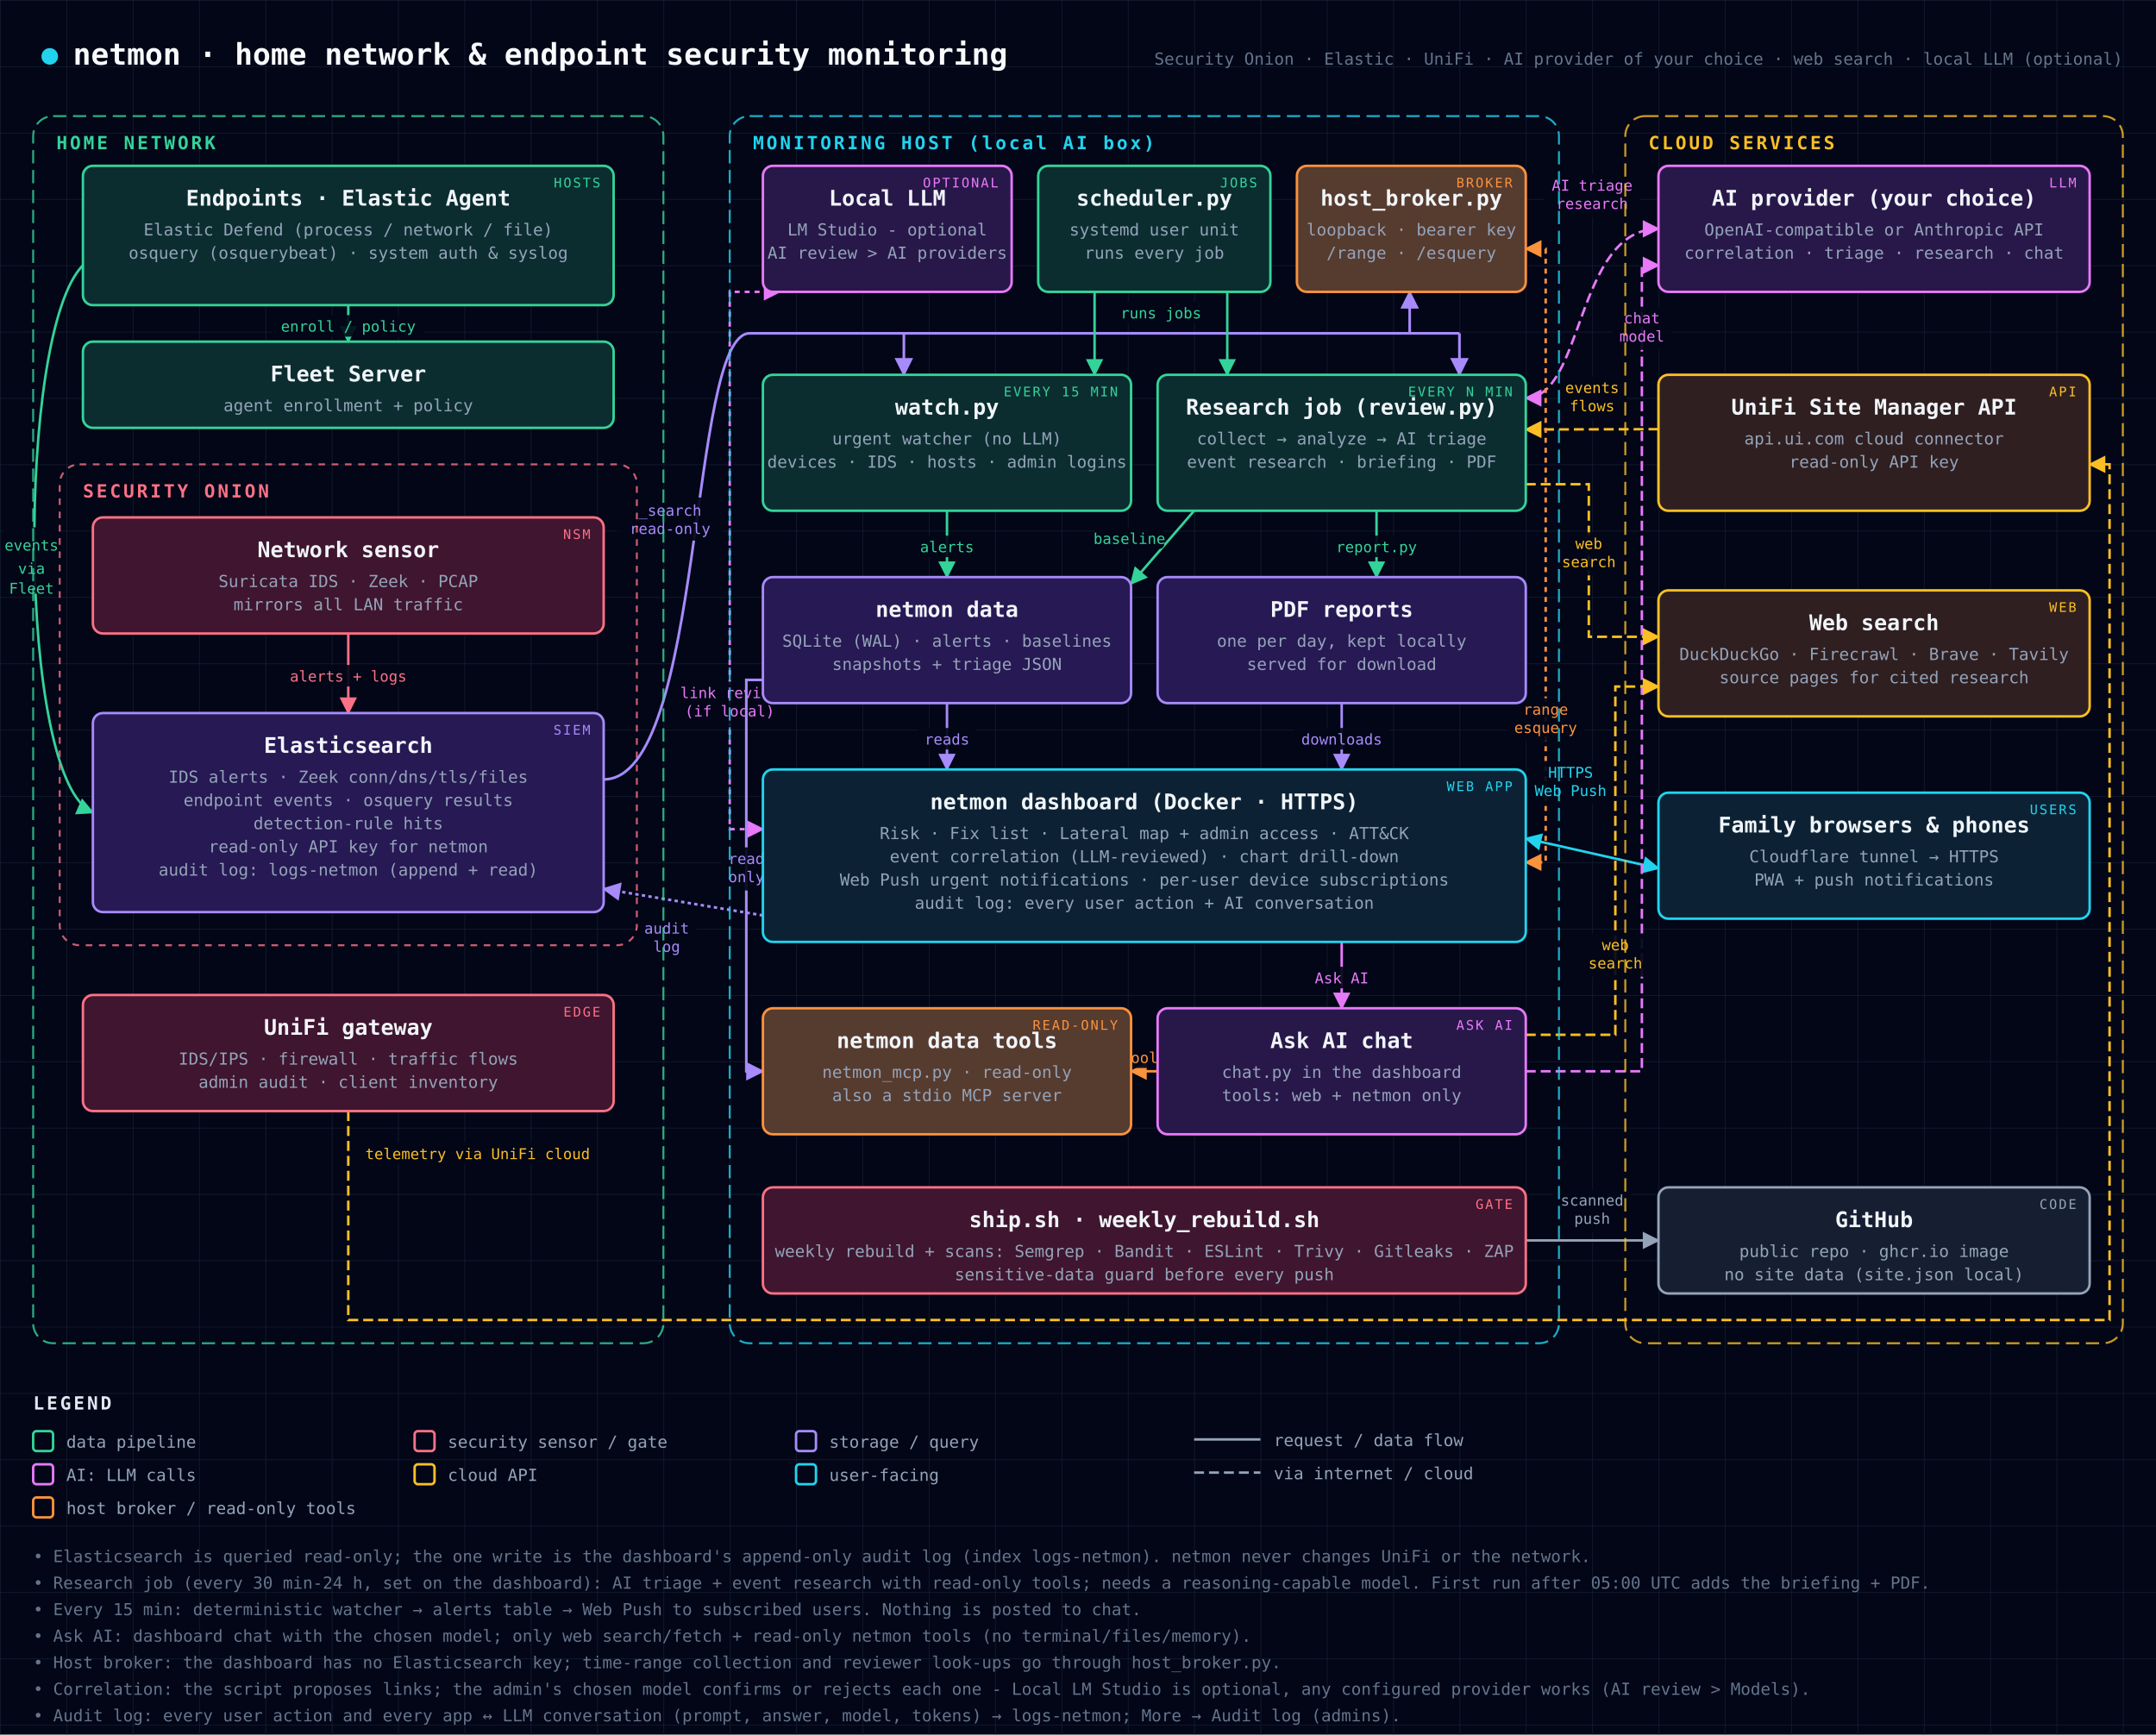
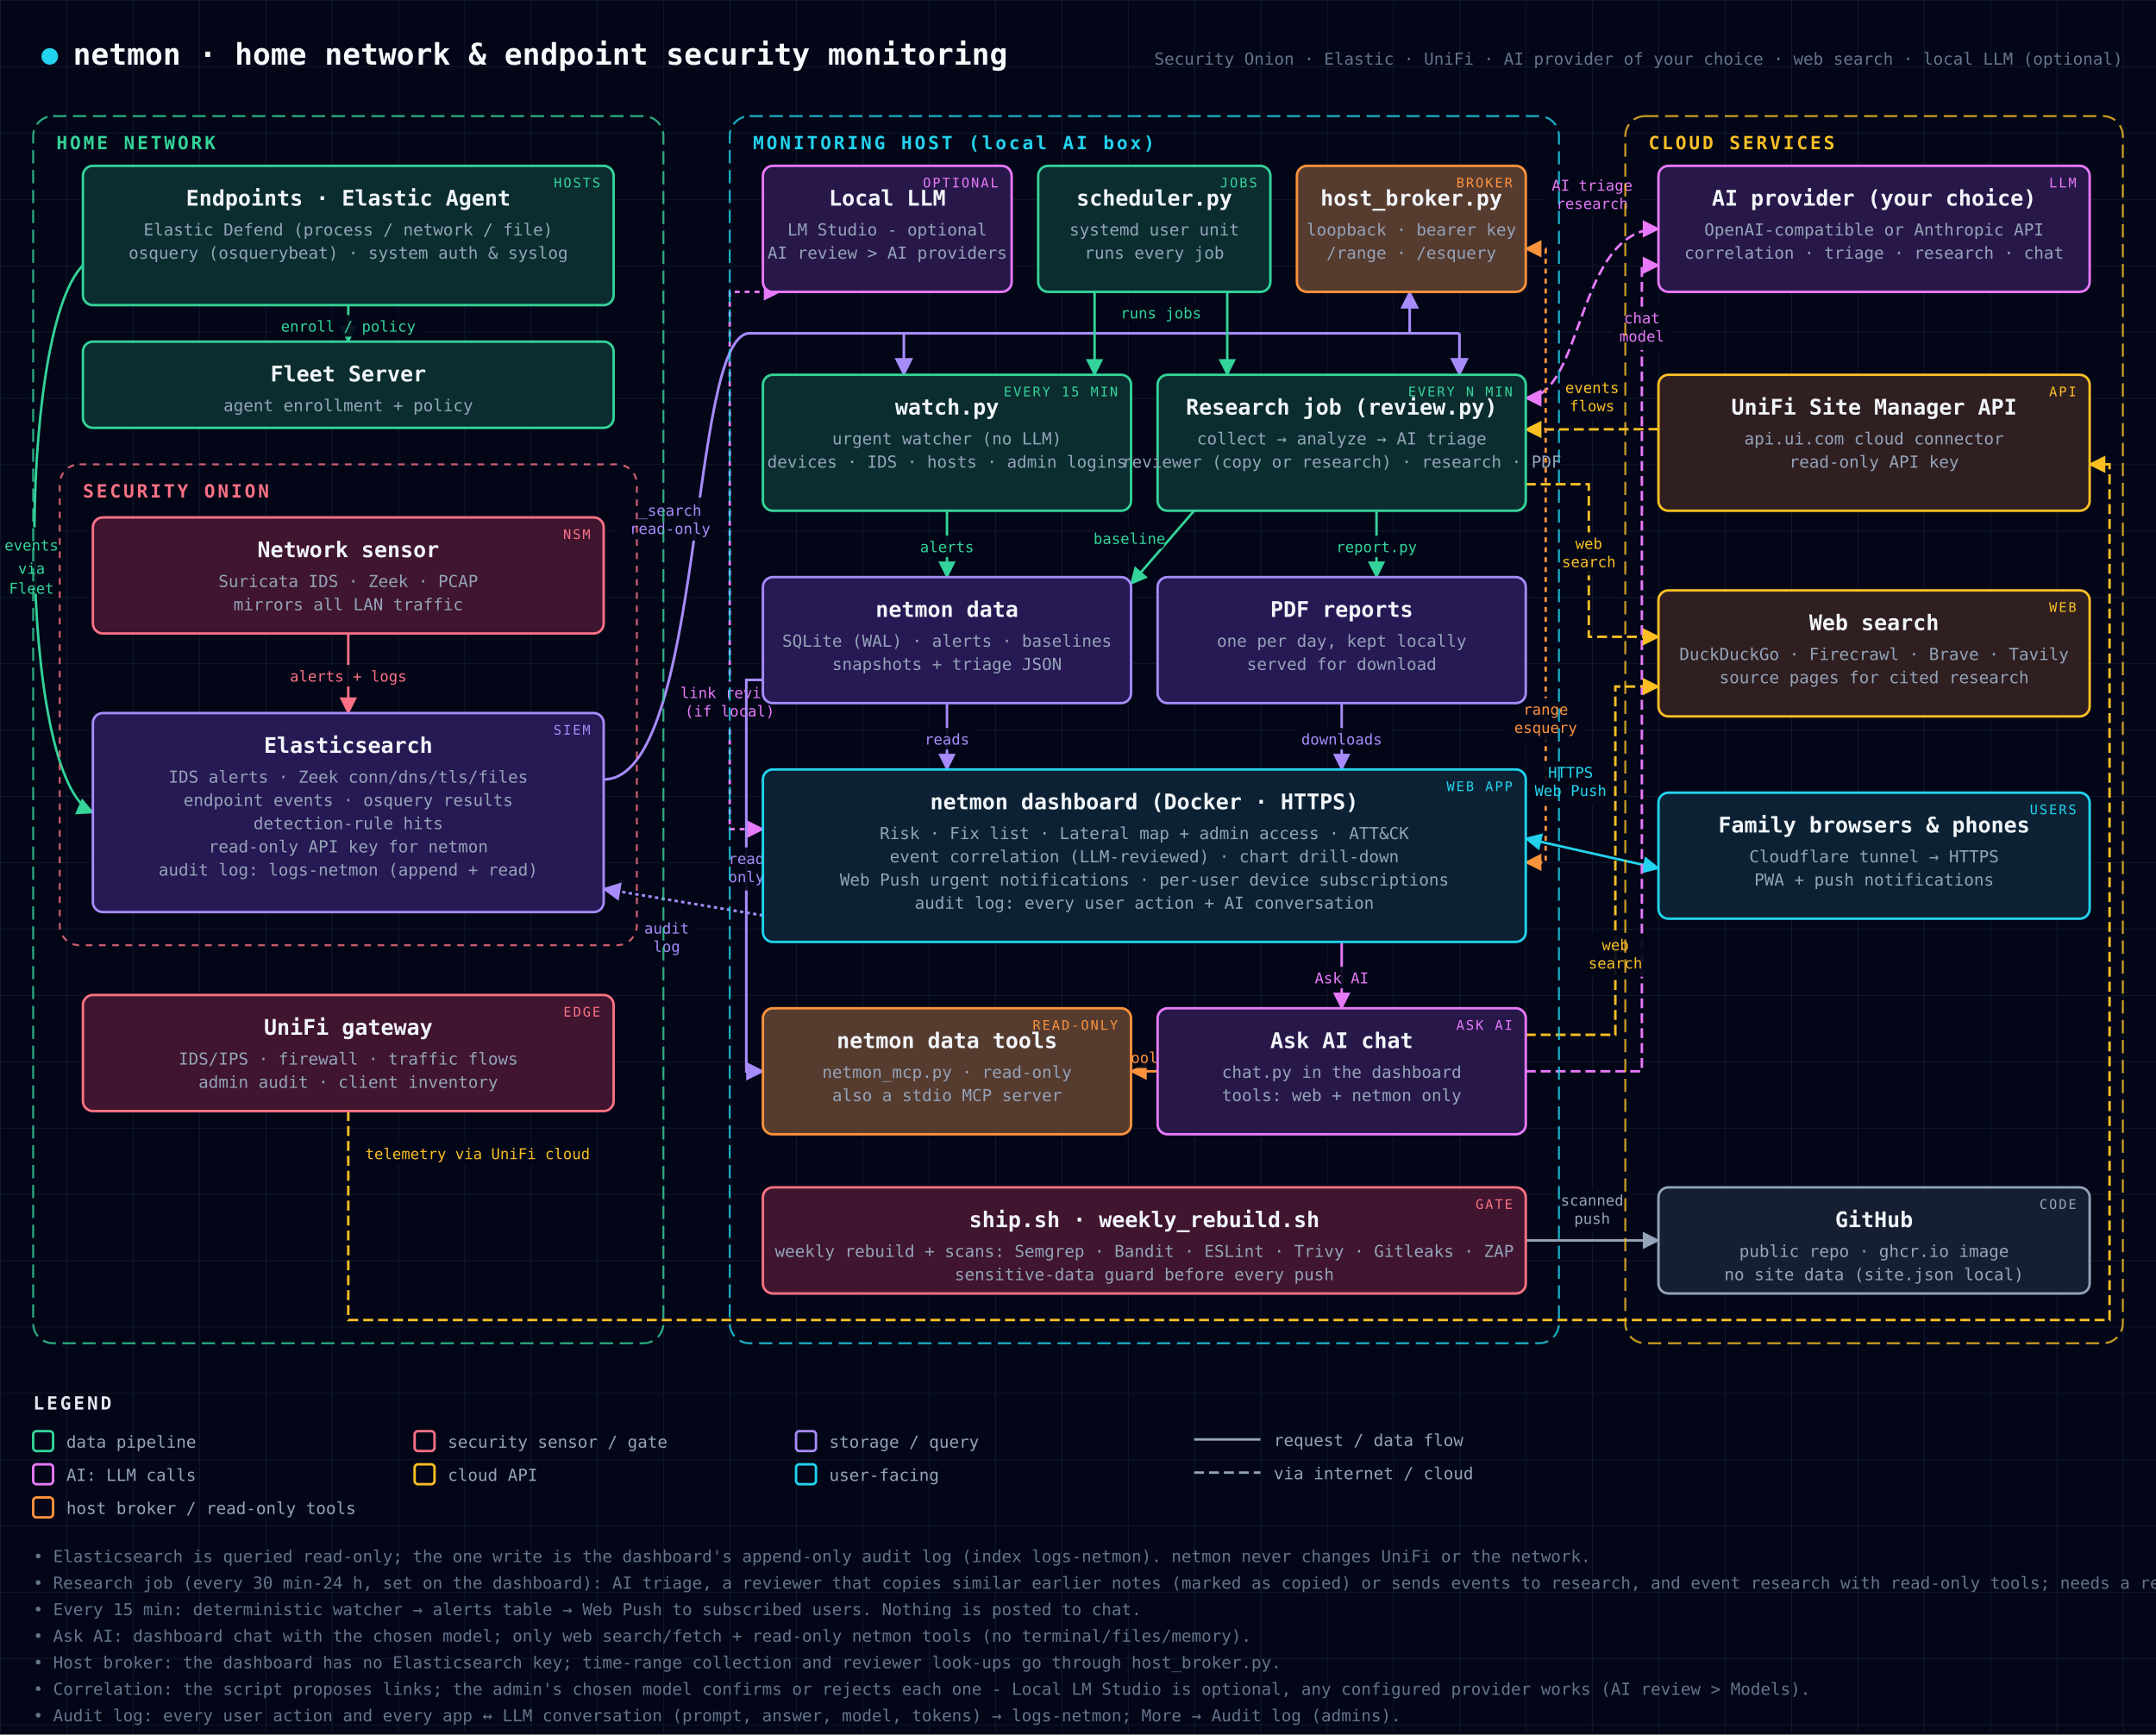
<svg xmlns="http://www.w3.org/2000/svg" viewBox="0 0 1300 1046" width="1300" height="1046" font-family="JetBrains Mono, ui-monospace, SFMono-Regular, Menlo, Consolas, monospace">
  <defs>
    <pattern id="grid" width="40" height="40" patternUnits="userSpaceOnUse">
      <path d="M 40 0 L 0 0 0 40" fill="none" stroke="#1e293b" stroke-width="0.5" />
    </pattern>
    <marker id="ah-22d3ee" viewBox="0 0 10 10" refX="9" refY="5" markerWidth="7" markerHeight="7" orient="auto-start-reverse">
      <path d="M0,0 L10,5 L0,10 z" fill="#22d3ee" />
    </marker>
    <marker id="ah-34d399" viewBox="0 0 10 10" refX="9" refY="5" markerWidth="7" markerHeight="7" orient="auto-start-reverse">
      <path d="M0,0 L10,5 L0,10 z" fill="#34d399" />
    </marker>
    <marker id="ah-64748b" viewBox="0 0 10 10" refX="9" refY="5" markerWidth="7" markerHeight="7" orient="auto-start-reverse">
      <path d="M0,0 L10,5 L0,10 z" fill="#64748b" />
    </marker>
    <marker id="ah-94a3b8" viewBox="0 0 10 10" refX="9" refY="5" markerWidth="7" markerHeight="7" orient="auto-start-reverse">
      <path d="M0,0 L10,5 L0,10 z" fill="#94a3b8" />
    </marker>
    <marker id="ah-a78bfa" viewBox="0 0 10 10" refX="9" refY="5" markerWidth="7" markerHeight="7" orient="auto-start-reverse">
      <path d="M0,0 L10,5 L0,10 z" fill="#a78bfa" />
    </marker>
    <marker id="ah-e879f9" viewBox="0 0 10 10" refX="9" refY="5" markerWidth="7" markerHeight="7" orient="auto-start-reverse">
      <path d="M0,0 L10,5 L0,10 z" fill="#e879f9" />
    </marker>
    <marker id="ah-fb7185" viewBox="0 0 10 10" refX="9" refY="5" markerWidth="7" markerHeight="7" orient="auto-start-reverse">
      <path d="M0,0 L10,5 L0,10 z" fill="#fb7185" />
    </marker>
    <marker id="ah-fb923c" viewBox="0 0 10 10" refX="9" refY="5" markerWidth="7" markerHeight="7" orient="auto-start-reverse">
      <path d="M0,0 L10,5 L0,10 z" fill="#fb923c" />
    </marker>
    <marker id="ah-fbbf24" viewBox="0 0 10 10" refX="9" refY="5" markerWidth="7" markerHeight="7" orient="auto-start-reverse">
      <path d="M0,0 L10,5 L0,10 z" fill="#fbbf24" />
    </marker>
  </defs>
  <rect width="1300" height="1046" fill="#020617" />
  <rect width="1300" height="1046" fill="url(#grid)" />
  <circle cx="30" cy="34" r="5" fill="#22d3ee" />
  <text x="44" y="39" fill="#f8fafc" font-size="18" font-weight="700">netmon · home network &amp; endpoint security monitoring</text>
  <text x="1280" y="39" text-anchor="end" fill="#64748b" font-size="10">Security Onion · Elastic · UniFi · AI provider of your choice · web search · local LLM (optional)</text>
  <path d="M210.0,184 L210.0,206" fill="none" stroke="#34d399" stroke-width="1.5" marker-end="url(#ah-34d399)" />
  <rect x="164.0" y="190.0" width="92.0" height="13" rx="3" fill="#020617" opacity="0.92" />
  <text x="210.0" y="200.0" text-anchor="middle" fill="#34d399" font-size="9">enroll / policy</text>
  <path d="M50,160 C10,200 10,470 56,490" fill="none" stroke="#34d399" stroke-width="1.5" marker-end="url(#ah-34d399)" />
  <rect x="2" y="318" width="34" height="40" fill="#020617" opacity="0.9" />
  <text x="19" y="332" text-anchor="middle" fill="#34d399" font-size="9">events</text>
  <text x="19" y="346" text-anchor="middle" fill="#34d399" font-size="9">via</text>
  <text x="19" y="358" text-anchor="middle" fill="#34d399" font-size="9">Fleet</text>
  <path d="M210.0,382 L210.0,430" fill="none" stroke="#fb7185" stroke-width="1.5" marker-end="url(#ah-fb7185)" />
  <rect x="169.6" y="401.0" width="80.8" height="13" rx="3" fill="#020617" opacity="0.92" />
  <text x="210.0" y="411.0" text-anchor="middle" fill="#fb7185" font-size="9">alerts + logs</text>
  <path d="M364,470 C425,470 415,201 452,201 L880,201" fill="none" stroke="#a78bfa" stroke-width="1.6" />
  <path d="M545,201 L545,226" fill="none" stroke="#a78bfa" stroke-width="1.6" marker-end="url(#ah-a78bfa)" />
  <path d="M880,201 L880,226" fill="none" stroke="#a78bfa" stroke-width="1.6" marker-end="url(#ah-a78bfa)" />
  <rect x="372" y="300" width="64" height="26" rx="3" fill="#020617" opacity="0.92" />
  <text x="404" y="311" text-anchor="middle" fill="#a78bfa" font-size="9">_search</text>
  <text x="404" y="322" text-anchor="middle" fill="#a78bfa" font-size="9">read-only</text>
  <path d="M210,670 L210,796 L1272,796 L1272,280 L1260,280" fill="none" stroke="#fbbf24" stroke-width="1.5" stroke-dasharray="6,3" marker-end="url(#ah-fbbf24)" />
  <rect x="222" y="689" width="132" height="13" rx="3" fill="#020617" />
  <text x="288" y="699" text-anchor="middle" fill="#fbbf24" font-size="9">telemetry via UniFi cloud</text>
  <path d="M1000,258.8 L920,259" fill="none" stroke="#fbbf24" stroke-width="1.5" marker-end="url(#ah-fbbf24)" stroke-dasharray="6,3" />
  <rect x="939.2" y="227" width="41.6" height="26" rx="3" fill="#020617" opacity="0.92" />
  <text x="960" y="237" text-anchor="middle" fill="#fbbf24" font-size="9">events</text>
  <text x="960" y="248" text-anchor="middle" fill="#fbbf24" font-size="9">flows</text>
  <path d="M920,240 C955,240 950,138 1000,138" fill="none" stroke="#e879f9" stroke-width="1.5" stroke-dasharray="6,3" marker-start="url(#ah-e879f9)" marker-end="url(#ah-e879f9)" />
  <rect x="930.8" y="105" width="58.4" height="26" rx="3" fill="#020617" opacity="0.92" />
  <text x="960" y="115" text-anchor="middle" fill="#e879f9" font-size="9">AI triage</text>
  <text x="960" y="126" text-anchor="middle" fill="#e879f9" font-size="9">research</text>
  <path d="M660,176 L660,226" fill="none" stroke="#34d399" stroke-width="1.5" marker-end="url(#ah-34d399)" />
  <path d="M740,176 L740,226" fill="none" stroke="#34d399" stroke-width="1.5" marker-end="url(#ah-34d399)" />
  <rect x="671" y="182" width="58" height="13" rx="3" fill="#020617" />
  <text x="700" y="192" text-anchor="middle" fill="#34d399" font-size="9">runs jobs</text>
  <path d="M850,201 L850,176" fill="none" stroke="#a78bfa" stroke-width="1.6" marker-end="url(#ah-a78bfa)" />
  <path d="M920,150 L932,150 L932,520 L920,520" fill="none" stroke="#fb923c" stroke-width="1.5" stroke-dasharray="3,3" marker-start="url(#ah-fb923c)" marker-end="url(#ah-fb923c)" />
  <rect x="908.4" y="421" width="47.2" height="26" rx="3" fill="#020617" opacity="0.92" />
  <text x="932" y="431" text-anchor="middle" fill="#fb923c" font-size="9">range</text>
  <text x="932" y="442" text-anchor="middle" fill="#fb923c" font-size="9">esquery</text>
  <path d="M571.0,308 L571.0,348" fill="none" stroke="#34d399" stroke-width="1.5" marker-end="url(#ah-34d399)" />
  <rect x="550.2" y="323.0" width="41.6" height="13" rx="3" fill="#020617" opacity="0.92" />
  <text x="571.0" y="333.0" text-anchor="middle" fill="#34d399" font-size="9">alerts</text>
  <path d="M720,308 L682,352" fill="none" stroke="#34d399" stroke-width="1.5" marker-end="url(#ah-34d399)" />
  <rect x="660" y="318" width="42" height="13" rx="3" fill="#020617" />
  <text x="681" y="328" text-anchor="middle" fill="#34d399" font-size="9">baseline</text>
  <path d="M830,308 L830,348" fill="none" stroke="#34d399" stroke-width="1.5" marker-end="url(#ah-34d399)" />
  <rect x="800.8" y="323.0" width="58.4" height="13" rx="3" fill="#020617" opacity="0.92" />
  <text x="830.0" y="333.0" text-anchor="middle" fill="#34d399" font-size="9">report.py</text>
  <path d="M571.0,424 L571,464" fill="none" stroke="#a78bfa" stroke-width="1.5" marker-end="url(#ah-a78bfa)" />
  <rect x="553.0" y="439.0" width="36.0" height="13" rx="3" fill="#020617" opacity="0.92" />
  <text x="571.0" y="449.0" text-anchor="middle" fill="#a78bfa" font-size="9">reads</text>
  <path d="M809.0,424 L809,464" fill="none" stroke="#a78bfa" stroke-width="1.5" marker-end="url(#ah-a78bfa)" />
  <rect x="779.8" y="439.0" width="58.4" height="13" rx="3" fill="#020617" opacity="0.92" />
  <text x="809.0" y="449.0" text-anchor="middle" fill="#a78bfa" font-size="9">downloads</text>
  <path d="M920,505.6 L1000,523.6" fill="none" stroke="#22d3ee" stroke-width="1.5" marker-end="url(#ah-22d3ee)" marker-start="url(#ah-22d3ee)" />
  <rect x="920.6" y="459" width="52.8" height="26" rx="3" fill="#020617" opacity="0.92" />
  <text x="947" y="469" text-anchor="middle" fill="#22d3ee" font-size="9">HTTPS</text>
  <text x="947" y="480" text-anchor="middle" fill="#22d3ee" font-size="9">Web Push</text>
  <path d="M920,748.0 L1000,748.0" fill="none" stroke="#94a3b8" stroke-width="1.5" marker-end="url(#ah-94a3b8)" />
  <rect x="936.4" y="717" width="47.2" height="26" rx="3" fill="#020617" opacity="0.92" />
  <text x="960" y="727" text-anchor="middle" fill="#94a3b8" font-size="9">scanned</text>
  <text x="960" y="738" text-anchor="middle" fill="#94a3b8" font-size="9">push</text>
  <path d="M470,176 L440,176 L440,500 L460,500" fill="none" stroke="#e879f9" stroke-width="1.5" stroke-dasharray="3,3" marker-start="url(#ah-e879f9)" marker-end="url(#ah-e879f9)" />
  <rect x="405.2" y="411" width="69.6" height="26" rx="3" fill="#020617" opacity="0.92" />
  <text x="440" y="421" text-anchor="middle" fill="#e879f9" font-size="9">link review</text>
  <text x="440" y="432" text-anchor="middle" fill="#e879f9" font-size="9">(if local)</text>
  <path d="M809,568 L809,608" fill="none" stroke="#e879f9" stroke-width="1.5" marker-end="url(#ah-e879f9)" />
  <rect x="788.2" y="583.0" width="41.6" height="13" rx="3" fill="#020617" opacity="0.92" />
  <text x="809.0" y="593.0" text-anchor="middle" fill="#e879f9" font-size="9">Ask AI</text>
  <path d="M698,646.0 L682,646.0" fill="none" stroke="#fb923c" stroke-width="1.5" marker-end="url(#ah-fb923c)" />
  <rect x="672.0" y="631.0" width="36.0" height="13" rx="3" fill="#020617" opacity="0.92" />
  <text x="690.0" y="641.0" text-anchor="middle" fill="#fb923c" font-size="9">tools</text>
  <path d="M460,410 L450,410 L450,646 L460,646" fill="none" stroke="#a78bfa" stroke-width="1.6" marker-end="url(#ah-a78bfa)" />
  <rect x="434.8" y="511" width="30.4" height="26" rx="3" fill="#020617" opacity="0.92" />
  <text x="450" y="521" text-anchor="middle" fill="#a78bfa" font-size="9">read</text>
  <text x="450" y="532" text-anchor="middle" fill="#a78bfa" font-size="9">only</text>
  <path d="M920,646 L990,646 L990,160 L1000,160" fill="none" stroke="#e879f9" stroke-width="1.5" stroke-dasharray="6,3" marker-end="url(#ah-e879f9)" />
  <rect x="972.0" y="185" width="36.0" height="26" rx="3" fill="#020617" opacity="0.92" />
  <text x="990" y="195" text-anchor="middle" fill="#e879f9" font-size="9">chat</text>
  <text x="990" y="206" text-anchor="middle" fill="#e879f9" font-size="9">model</text>
  <path d="M920,292 L958,292 L958,384 L1000,384" fill="none" stroke="#fbbf24" stroke-width="1.5" stroke-dasharray="6,3" marker-end="url(#ah-fbbf24)" />
  <rect x="937.2" y="321" width="41.6" height="26" rx="3" fill="#020617" opacity="0.92" />
  <text x="958" y="331" text-anchor="middle" fill="#fbbf24" font-size="9">web</text>
  <text x="958" y="342" text-anchor="middle" fill="#fbbf24" font-size="9">search</text>
  <path d="M920,624 L974,624 L974,414 L1000,414" fill="none" stroke="#fbbf24" stroke-width="1.5" stroke-dasharray="6,3" marker-end="url(#ah-fbbf24)" />
  <rect x="953.2" y="563" width="41.6" height="26" rx="3" fill="#020617" opacity="0.92" />
  <text x="974" y="573" text-anchor="middle" fill="#fbbf24" font-size="9">web</text>
  <text x="974" y="584" text-anchor="middle" fill="#fbbf24" font-size="9">search</text>
  <path d="M460,552 L364,536" fill="none" stroke="#a78bfa" stroke-width="1.6" stroke-dasharray="2,2" marker-end="url(#ah-a78bfa)" />
  <rect x="384.0" y="553" width="36.0" height="26" rx="3" fill="#020617" opacity="0.92" />
  <text x="402" y="563" text-anchor="middle" fill="#a78bfa" font-size="9">audit</text>
  <text x="402" y="574" text-anchor="middle" fill="#a78bfa" font-size="9">log</text>
  <rect x="20" y="70" width="380" height="740" rx="12" fill="none" stroke="#34d399" stroke-width="1.2" stroke-dasharray="8,4" opacity="0.8" />
  <text x="34" y="90" fill="#34d399" font-size="11" font-weight="700" letter-spacing="1.5">HOME NETWORK</text>
  <rect x="36" y="280" width="348" height="290" rx="12" fill="none" stroke="#fb7185" stroke-width="1.2" stroke-dasharray="4,4" opacity="0.8" />
  <text x="50" y="300" fill="#fb7185" font-size="11" font-weight="700" letter-spacing="1.5">SECURITY ONION</text>
  <rect x="440" y="70" width="500" height="740" rx="12" fill="none" stroke="#22d3ee" stroke-width="1.2" stroke-dasharray="8,4" opacity="0.8" />
  <text x="454" y="90" fill="#22d3ee" font-size="11" font-weight="700" letter-spacing="1.5">MONITORING HOST (local AI box)</text>
  <rect x="980" y="70" width="300" height="740" rx="12" fill="none" stroke="#fbbf24" stroke-width="1.2" stroke-dasharray="8,4" opacity="0.8" />
  <text x="994" y="90" fill="#fbbf24" font-size="11" font-weight="700" letter-spacing="1.5">CLOUD SERVICES</text>
  <rect x="50" y="100" width="320" height="84" rx="6" fill="#0f172a" />
  <rect x="50" y="100" width="320" height="84" rx="6" fill="rgba(6,78,59,0.4)" stroke="#34d399" stroke-width="1.5" />
  <text x="210.0" y="124" text-anchor="middle" fill="#f1f5f9" font-size="13" font-weight="700">Endpoints · Elastic Agent</text>
  <text x="210.0" y="142" text-anchor="middle" fill="#94a3b8" font-size="10">Elastic Defend (process / network / file)</text>
  <text x="210.0" y="156" text-anchor="middle" fill="#94a3b8" font-size="10">osquery (osquerybeat) · system auth &amp; syslog</text>
  <text x="362" y="113" text-anchor="end" fill="#34d399" font-size="8" letter-spacing="1">HOSTS</text>
  <rect x="50" y="206" width="320" height="52" rx="6" fill="#0f172a" />
  <rect x="50" y="206" width="320" height="52" rx="6" fill="rgba(6,78,59,0.4)" stroke="#34d399" stroke-width="1.5" />
  <text x="210.0" y="230" text-anchor="middle" fill="#f1f5f9" font-size="13" font-weight="700">Fleet Server</text>
  <text x="210.0" y="248" text-anchor="middle" fill="#94a3b8" font-size="10">agent enrollment + policy</text>
  <rect x="56" y="312" width="308" height="70" rx="6" fill="#0f172a" />
  <rect x="56" y="312" width="308" height="70" rx="6" fill="rgba(136,19,55,0.4)" stroke="#fb7185" stroke-width="1.5" />
  <text x="210.0" y="336" text-anchor="middle" fill="#f1f5f9" font-size="13" font-weight="700">Network sensor</text>
  <text x="210.0" y="354" text-anchor="middle" fill="#94a3b8" font-size="10">Suricata IDS · Zeek · PCAP</text>
  <text x="210.0" y="368" text-anchor="middle" fill="#94a3b8" font-size="10">mirrors all LAN traffic</text>
  <text x="356" y="325" text-anchor="end" fill="#fb7185" font-size="8" letter-spacing="1">NSM</text>
  <rect x="56" y="430" width="308" height="120" rx="6" fill="#0f172a" />
  <rect x="56" y="430" width="308" height="120" rx="6" fill="rgba(76,29,149,0.4)" stroke="#a78bfa" stroke-width="1.5" />
  <text x="210.0" y="454" text-anchor="middle" fill="#f1f5f9" font-size="13" font-weight="700">Elasticsearch</text>
  <text x="210.0" y="472" text-anchor="middle" fill="#94a3b8" font-size="10">IDS alerts · Zeek conn/dns/tls/files</text>
  <text x="210.0" y="486" text-anchor="middle" fill="#94a3b8" font-size="10">endpoint events · osquery results</text>
  <text x="210.0" y="500" text-anchor="middle" fill="#94a3b8" font-size="10">detection-rule hits</text>
  <text x="210.0" y="514" text-anchor="middle" fill="#94a3b8" font-size="10">read-only API key for netmon</text>
  <text x="210.0" y="528" text-anchor="middle" fill="#94a3b8" font-size="10">audit log: logs-netmon (append + read)</text>
  <text x="356" y="443" text-anchor="end" fill="#a78bfa" font-size="8" letter-spacing="1">SIEM</text>
  <rect x="50" y="600" width="320" height="70" rx="6" fill="#0f172a" />
  <rect x="50" y="600" width="320" height="70" rx="6" fill="rgba(136,19,55,0.4)" stroke="#fb7185" stroke-width="1.5" />
  <text x="210.0" y="624" text-anchor="middle" fill="#f1f5f9" font-size="13" font-weight="700">UniFi gateway</text>
  <text x="210.0" y="642" text-anchor="middle" fill="#94a3b8" font-size="10">IDS/IPS · firewall · traffic flows</text>
  <text x="210.0" y="656" text-anchor="middle" fill="#94a3b8" font-size="10">admin audit · client inventory</text>
  <text x="362" y="613" text-anchor="end" fill="#fb7185" font-size="8" letter-spacing="1">EDGE</text>
  <rect x="460" y="100" width="150" height="76" rx="6" fill="#0f172a" />
  <rect x="460" y="100" width="150" height="76" rx="6" fill="rgba(88,28,135,0.35)" stroke="#e879f9" stroke-width="1.5" />
  <text x="535.0" y="124" text-anchor="middle" fill="#f1f5f9" font-size="13" font-weight="700">Local LLM</text>
  <text x="535.0" y="142" text-anchor="middle" fill="#94a3b8" font-size="10">LM Studio - optional</text>
  <text x="535.0" y="156" text-anchor="middle" fill="#94a3b8" font-size="10">AI review &gt; AI providers</text>
  <text x="602" y="113" text-anchor="end" fill="#e879f9" font-size="8" letter-spacing="1">OPTIONAL</text>
  <rect x="626" y="100" width="140" height="76" rx="6" fill="#0f172a" />
  <rect x="626" y="100" width="140" height="76" rx="6" fill="rgba(6,78,59,0.4)" stroke="#34d399" stroke-width="1.5" />
  <text x="696.0" y="124" text-anchor="middle" fill="#f1f5f9" font-size="13" font-weight="700">scheduler.py</text>
  <text x="696.0" y="142" text-anchor="middle" fill="#94a3b8" font-size="10">systemd user unit</text>
  <text x="696.0" y="156" text-anchor="middle" fill="#94a3b8" font-size="10">runs every job</text>
  <text x="758" y="113" text-anchor="end" fill="#34d399" font-size="8" letter-spacing="1">JOBS</text>
  <rect x="782" y="100" width="138" height="76" rx="6" fill="#0f172a" />
  <rect x="782" y="100" width="138" height="76" rx="6" fill="rgba(251,146,60,0.3)" stroke="#fb923c" stroke-width="1.5" />
  <text x="851.0" y="124" text-anchor="middle" fill="#f1f5f9" font-size="13" font-weight="700">host_broker.py</text>
  <text x="851.0" y="142" text-anchor="middle" fill="#94a3b8" font-size="10">loopback · bearer key</text>
  <text x="851.0" y="156" text-anchor="middle" fill="#94a3b8" font-size="10">/range · /esquery</text>
  <text x="912" y="113" text-anchor="end" fill="#fb923c" font-size="8" letter-spacing="1">BROKER</text>
  <rect x="460" y="226" width="222" height="82" rx="6" fill="#0f172a" />
  <rect x="460" y="226" width="222" height="82" rx="6" fill="rgba(6,78,59,0.4)" stroke="#34d399" stroke-width="1.5" />
  <text x="571.0" y="250" text-anchor="middle" fill="#f1f5f9" font-size="13" font-weight="700">watch.py</text>
  <text x="571.0" y="268" text-anchor="middle" fill="#94a3b8" font-size="10">urgent watcher (no LLM)</text>
  <text x="571.0" y="282" text-anchor="middle" fill="#94a3b8" font-size="10">devices · IDS · hosts · admin logins</text>
  <text x="674" y="239" text-anchor="end" fill="#34d399" font-size="8" letter-spacing="1">EVERY 15 MIN</text>
  <rect x="698" y="226" width="222" height="82" rx="6" fill="#0f172a" />
  <rect x="698" y="226" width="222" height="82" rx="6" fill="rgba(6,78,59,0.4)" stroke="#34d399" stroke-width="1.5" />
  <text x="809.0" y="250" text-anchor="middle" fill="#f1f5f9" font-size="13" font-weight="700">Research job (review.py)</text>
  <text x="809.0" y="268" text-anchor="middle" fill="#94a3b8" font-size="10">collect → analyze → AI triage</text>
-   <text x="809.0" y="282" text-anchor="middle" fill="#94a3b8" font-size="10">event research · briefing · PDF</text>
+   <text x="809.0" y="282" text-anchor="middle" fill="#94a3b8" font-size="10">reviewer (copy or research) · research · PDF</text>
  <text x="912" y="239" text-anchor="end" fill="#34d399" font-size="8" letter-spacing="1">EVERY N MIN</text>
  <rect x="460" y="348" width="222" height="76" rx="6" fill="#0f172a" />
  <rect x="460" y="348" width="222" height="76" rx="6" fill="rgba(76,29,149,0.4)" stroke="#a78bfa" stroke-width="1.5" />
  <text x="571.0" y="372" text-anchor="middle" fill="#f1f5f9" font-size="13" font-weight="700">netmon data</text>
  <text x="571.0" y="390" text-anchor="middle" fill="#94a3b8" font-size="10">SQLite (WAL) · alerts · baselines</text>
  <text x="571.0" y="404" text-anchor="middle" fill="#94a3b8" font-size="10">snapshots + triage JSON</text>
  <rect x="698" y="348" width="222" height="76" rx="6" fill="#0f172a" />
  <rect x="698" y="348" width="222" height="76" rx="6" fill="rgba(76,29,149,0.4)" stroke="#a78bfa" stroke-width="1.5" />
  <text x="809.0" y="372" text-anchor="middle" fill="#f1f5f9" font-size="13" font-weight="700">PDF reports</text>
  <text x="809.0" y="390" text-anchor="middle" fill="#94a3b8" font-size="10">one per day, kept locally</text>
  <text x="809.0" y="404" text-anchor="middle" fill="#94a3b8" font-size="10">served for download</text>
  <rect x="460" y="464" width="460" height="104" rx="6" fill="#0f172a" />
  <rect x="460" y="464" width="460" height="104" rx="6" fill="rgba(8,51,68,0.4)" stroke="#22d3ee" stroke-width="1.5" />
  <text x="690.0" y="488" text-anchor="middle" fill="#f1f5f9" font-size="13" font-weight="700">netmon dashboard  (Docker · HTTPS)</text>
  <text x="690.0" y="506" text-anchor="middle" fill="#94a3b8" font-size="10">Risk · Fix list · Lateral map + admin access · ATT&amp;CK</text>
  <text x="690.0" y="520" text-anchor="middle" fill="#94a3b8" font-size="10">event correlation (LLM-reviewed) · chart drill-down</text>
  <text x="690.0" y="534" text-anchor="middle" fill="#94a3b8" font-size="10">Web Push urgent notifications · per-user device subscriptions</text>
  <text x="690.0" y="548" text-anchor="middle" fill="#94a3b8" font-size="10">audit log: every user action + AI conversation</text>
  <text x="912" y="477" text-anchor="end" fill="#22d3ee" font-size="8" letter-spacing="1">WEB APP</text>
  <rect x="460" y="608" width="222" height="76" rx="6" fill="#0f172a" />
  <rect x="460" y="608" width="222" height="76" rx="6" fill="rgba(251,146,60,0.3)" stroke="#fb923c" stroke-width="1.5" />
  <text x="571.0" y="632" text-anchor="middle" fill="#f1f5f9" font-size="13" font-weight="700">netmon data tools</text>
  <text x="571.0" y="650" text-anchor="middle" fill="#94a3b8" font-size="10">netmon_mcp.py · read-only</text>
  <text x="571.0" y="664" text-anchor="middle" fill="#94a3b8" font-size="10">also a stdio MCP server</text>
  <text x="674" y="621" text-anchor="end" fill="#fb923c" font-size="8" letter-spacing="1">READ-ONLY</text>
  <rect x="698" y="608" width="222" height="76" rx="6" fill="#0f172a" />
  <rect x="698" y="608" width="222" height="76" rx="6" fill="rgba(88,28,135,0.35)" stroke="#e879f9" stroke-width="1.5" />
  <text x="809.0" y="632" text-anchor="middle" fill="#f1f5f9" font-size="13" font-weight="700">Ask AI chat</text>
  <text x="809.0" y="650" text-anchor="middle" fill="#94a3b8" font-size="10">chat.py in the dashboard</text>
  <text x="809.0" y="664" text-anchor="middle" fill="#94a3b8" font-size="10">tools: web + netmon only</text>
  <text x="912" y="621" text-anchor="end" fill="#e879f9" font-size="8" letter-spacing="1">ASK AI</text>
  <rect x="460" y="716" width="460" height="64" rx="6" fill="#0f172a" />
  <rect x="460" y="716" width="460" height="64" rx="6" fill="rgba(136,19,55,0.4)" stroke="#fb7185" stroke-width="1.5" />
  <text x="690.0" y="740" text-anchor="middle" fill="#f1f5f9" font-size="13" font-weight="700">ship.sh · weekly_rebuild.sh</text>
  <text x="690.0" y="758" text-anchor="middle" fill="#94a3b8" font-size="10">weekly rebuild + scans: Semgrep · Bandit · ESLint · Trivy · Gitleaks · ZAP</text>
  <text x="690.0" y="772" text-anchor="middle" fill="#94a3b8" font-size="10">sensitive-data guard before every push</text>
  <text x="912" y="729" text-anchor="end" fill="#fb7185" font-size="8" letter-spacing="1">GATE</text>
  <rect x="1000" y="100" width="260" height="76" rx="6" fill="#0f172a" />
  <rect x="1000" y="100" width="260" height="76" rx="6" fill="rgba(88,28,135,0.35)" stroke="#e879f9" stroke-width="1.5" />
  <text x="1130.0" y="124" text-anchor="middle" fill="#f1f5f9" font-size="13" font-weight="700">AI provider (your choice)</text>
  <text x="1130.0" y="142" text-anchor="middle" fill="#94a3b8" font-size="10">OpenAI-compatible or Anthropic API</text>
  <text x="1130.0" y="156" text-anchor="middle" fill="#94a3b8" font-size="10">correlation · triage · research · chat</text>
  <text x="1252" y="113" text-anchor="end" fill="#e879f9" font-size="8" letter-spacing="1">LLM</text>
  <rect x="1000" y="226" width="260" height="82" rx="6" fill="#0f172a" />
  <rect x="1000" y="226" width="260" height="82" rx="6" fill="rgba(120,53,15,0.3)" stroke="#fbbf24" stroke-width="1.5" />
  <text x="1130.0" y="250" text-anchor="middle" fill="#f1f5f9" font-size="13" font-weight="700">UniFi Site Manager API</text>
  <text x="1130.0" y="268" text-anchor="middle" fill="#94a3b8" font-size="10">api.ui.com cloud connector</text>
  <text x="1130.0" y="282" text-anchor="middle" fill="#94a3b8" font-size="10">read-only API key</text>
  <text x="1252" y="239" text-anchor="end" fill="#fbbf24" font-size="8" letter-spacing="1">API</text>
  <rect x="1000" y="356" width="260" height="76" rx="6" fill="#0f172a" />
  <rect x="1000" y="356" width="260" height="76" rx="6" fill="rgba(120,53,15,0.3)" stroke="#fbbf24" stroke-width="1.5" />
  <text x="1130.0" y="380" text-anchor="middle" fill="#f1f5f9" font-size="13" font-weight="700">Web search</text>
  <text x="1130.0" y="398" text-anchor="middle" fill="#94a3b8" font-size="10">DuckDuckGo · Firecrawl · Brave · Tavily</text>
  <text x="1130.0" y="412" text-anchor="middle" fill="#94a3b8" font-size="10">source pages for cited research</text>
  <text x="1252" y="369" text-anchor="end" fill="#fbbf24" font-size="8" letter-spacing="1">WEB</text>
  <rect x="1000" y="478" width="260" height="76" rx="6" fill="#0f172a" />
  <rect x="1000" y="478" width="260" height="76" rx="6" fill="rgba(8,51,68,0.4)" stroke="#22d3ee" stroke-width="1.5" />
  <text x="1130.0" y="502" text-anchor="middle" fill="#f1f5f9" font-size="13" font-weight="700">Family browsers &amp; phones</text>
  <text x="1130.0" y="520" text-anchor="middle" fill="#94a3b8" font-size="10">Cloudflare tunnel → HTTPS</text>
  <text x="1130.0" y="534" text-anchor="middle" fill="#94a3b8" font-size="10">PWA + push notifications</text>
  <text x="1252" y="491" text-anchor="end" fill="#22d3ee" font-size="8" letter-spacing="1">USERS</text>
  <rect x="1000" y="716" width="260" height="64" rx="6" fill="#0f172a" />
  <rect x="1000" y="716" width="260" height="64" rx="6" fill="rgba(30,41,59,0.5)" stroke="#94a3b8" stroke-width="1.5" />
  <text x="1130.0" y="740" text-anchor="middle" fill="#f1f5f9" font-size="13" font-weight="700">GitHub</text>
  <text x="1130.0" y="758" text-anchor="middle" fill="#94a3b8" font-size="10">public repo · ghcr.io image</text>
  <text x="1130.0" y="772" text-anchor="middle" fill="#94a3b8" font-size="10">no site data (site.json local)</text>
  <text x="1252" y="729" text-anchor="end" fill="#94a3b8" font-size="8" letter-spacing="1">CODE</text>
  <text x="20" y="850" fill="#e2e8f0" font-size="11" font-weight="700" letter-spacing="1.5">LEGEND</text>
  <rect x="20" y="863" width="12" height="12" rx="2" fill="none" stroke="#34d399" stroke-width="1.5" />
  <text x="40" y="873" fill="#94a3b8" font-size="10">data pipeline</text>
  <rect x="250" y="863" width="12" height="12" rx="2" fill="none" stroke="#fb7185" stroke-width="1.5" />
  <text x="270" y="873" fill="#94a3b8" font-size="10">security sensor / gate</text>
  <rect x="480" y="863" width="12" height="12" rx="2" fill="none" stroke="#a78bfa" stroke-width="1.5" />
  <text x="500" y="873" fill="#94a3b8" font-size="10">storage / query</text>
  <rect x="20" y="883" width="12" height="12" rx="2" fill="none" stroke="#e879f9" stroke-width="1.5" />
  <text x="40" y="893" fill="#94a3b8" font-size="10">AI: LLM calls</text>
  <rect x="250" y="883" width="12" height="12" rx="2" fill="none" stroke="#fbbf24" stroke-width="1.5" />
  <text x="270" y="893" fill="#94a3b8" font-size="10">cloud API</text>
  <rect x="480" y="883" width="12" height="12" rx="2" fill="none" stroke="#22d3ee" stroke-width="1.5" />
  <text x="500" y="893" fill="#94a3b8" font-size="10">user-facing</text>
  <rect x="20" y="903" width="12" height="12" rx="2" fill="none" stroke="#fb923c" stroke-width="1.5" />
  <text x="40" y="913" fill="#94a3b8" font-size="10">host broker / read-only tools</text>
  <line x1="720" y1="868" x2="760" y2="868" stroke="#94a3b8" stroke-width="1.5" />
  <text x="768" y="872" fill="#94a3b8" font-size="10">request / data flow</text>
  <line x1="720" y1="888" x2="760" y2="888" stroke="#94a3b8" stroke-width="1.5" stroke-dasharray="6,3" />
  <text x="768" y="892" fill="#94a3b8" font-size="10">via internet / cloud</text>
  <text x="20" y="942" fill="#64748b" font-size="10">• Elasticsearch is queried read-only; the one write is the dashboard's append-only audit log (index logs-netmon). netmon never changes UniFi or the network.</text>
-   <text x="20" y="958" fill="#64748b" font-size="10">• Research job (every 30 min-24 h, set on the dashboard): AI triage + event research with read-only tools; needs a reasoning-capable model. First run after 05:00 UTC adds the briefing + PDF.</text>
+   <text x="20" y="958" fill="#64748b" font-size="10">• Research job (every 30 min-24 h, set on the dashboard): AI triage, a reviewer that copies similar earlier notes (marked as copied) or sends events to research, and event research with read-only tools; needs a reasoning-capable model. First run after 05:00 UTC adds the briefing + PDF.</text>
  <text x="20" y="974" fill="#64748b" font-size="10">• Every 15 min: deterministic watcher → alerts table → Web Push to subscribed users. Nothing is posted to chat.</text>
  <text x="20" y="990" fill="#64748b" font-size="10">• Ask AI: dashboard chat with the chosen model; only web search/fetch + read-only netmon tools (no terminal/files/memory).</text>
  <text x="20" y="1006" fill="#64748b" font-size="10">• Host broker: the dashboard has no Elasticsearch key; time-range collection and reviewer look-ups go through host_broker.py.</text>
  <text x="20" y="1022" fill="#64748b" font-size="10">• Correlation: the script proposes links; the admin's chosen model confirms or rejects each one - Local LM Studio is optional, any configured provider works (AI review &gt; Models).</text>
  <text x="20" y="1038" fill="#64748b" font-size="10">• Audit log: every user action and every app ↔ LLM conversation (prompt, answer, model, tokens) → logs-netmon; More → Audit log (admins).</text>
</svg>
